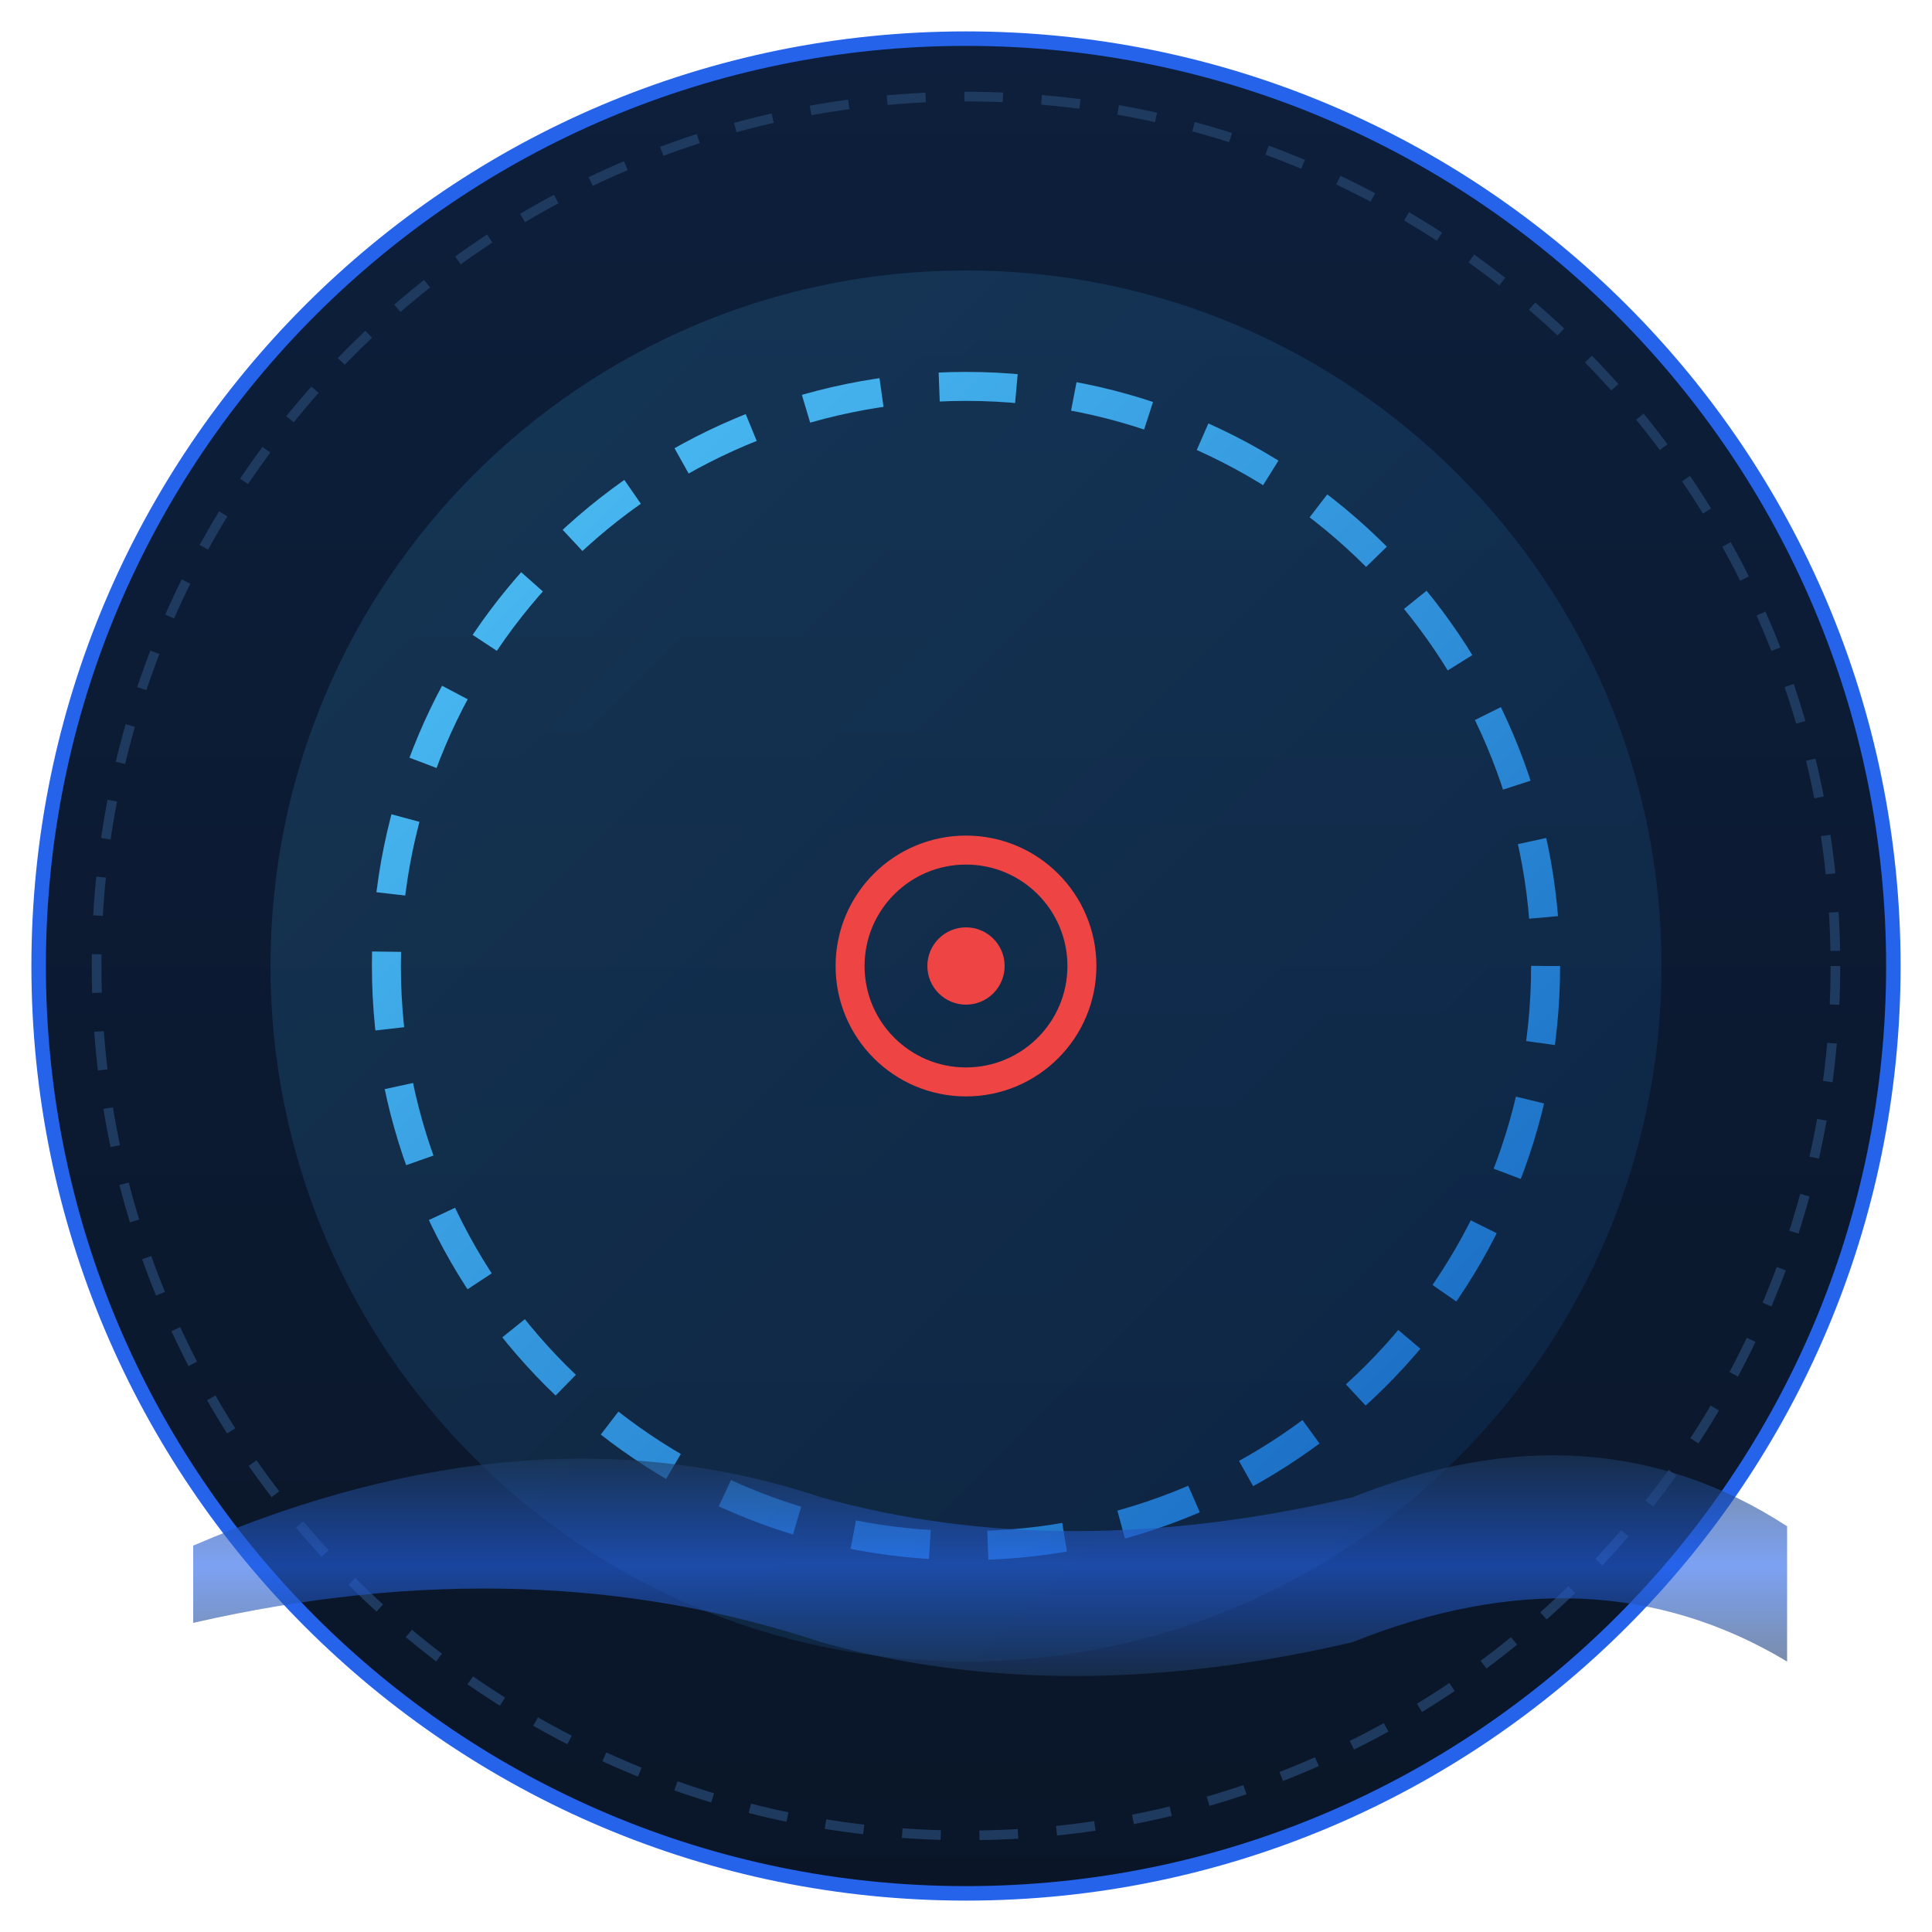
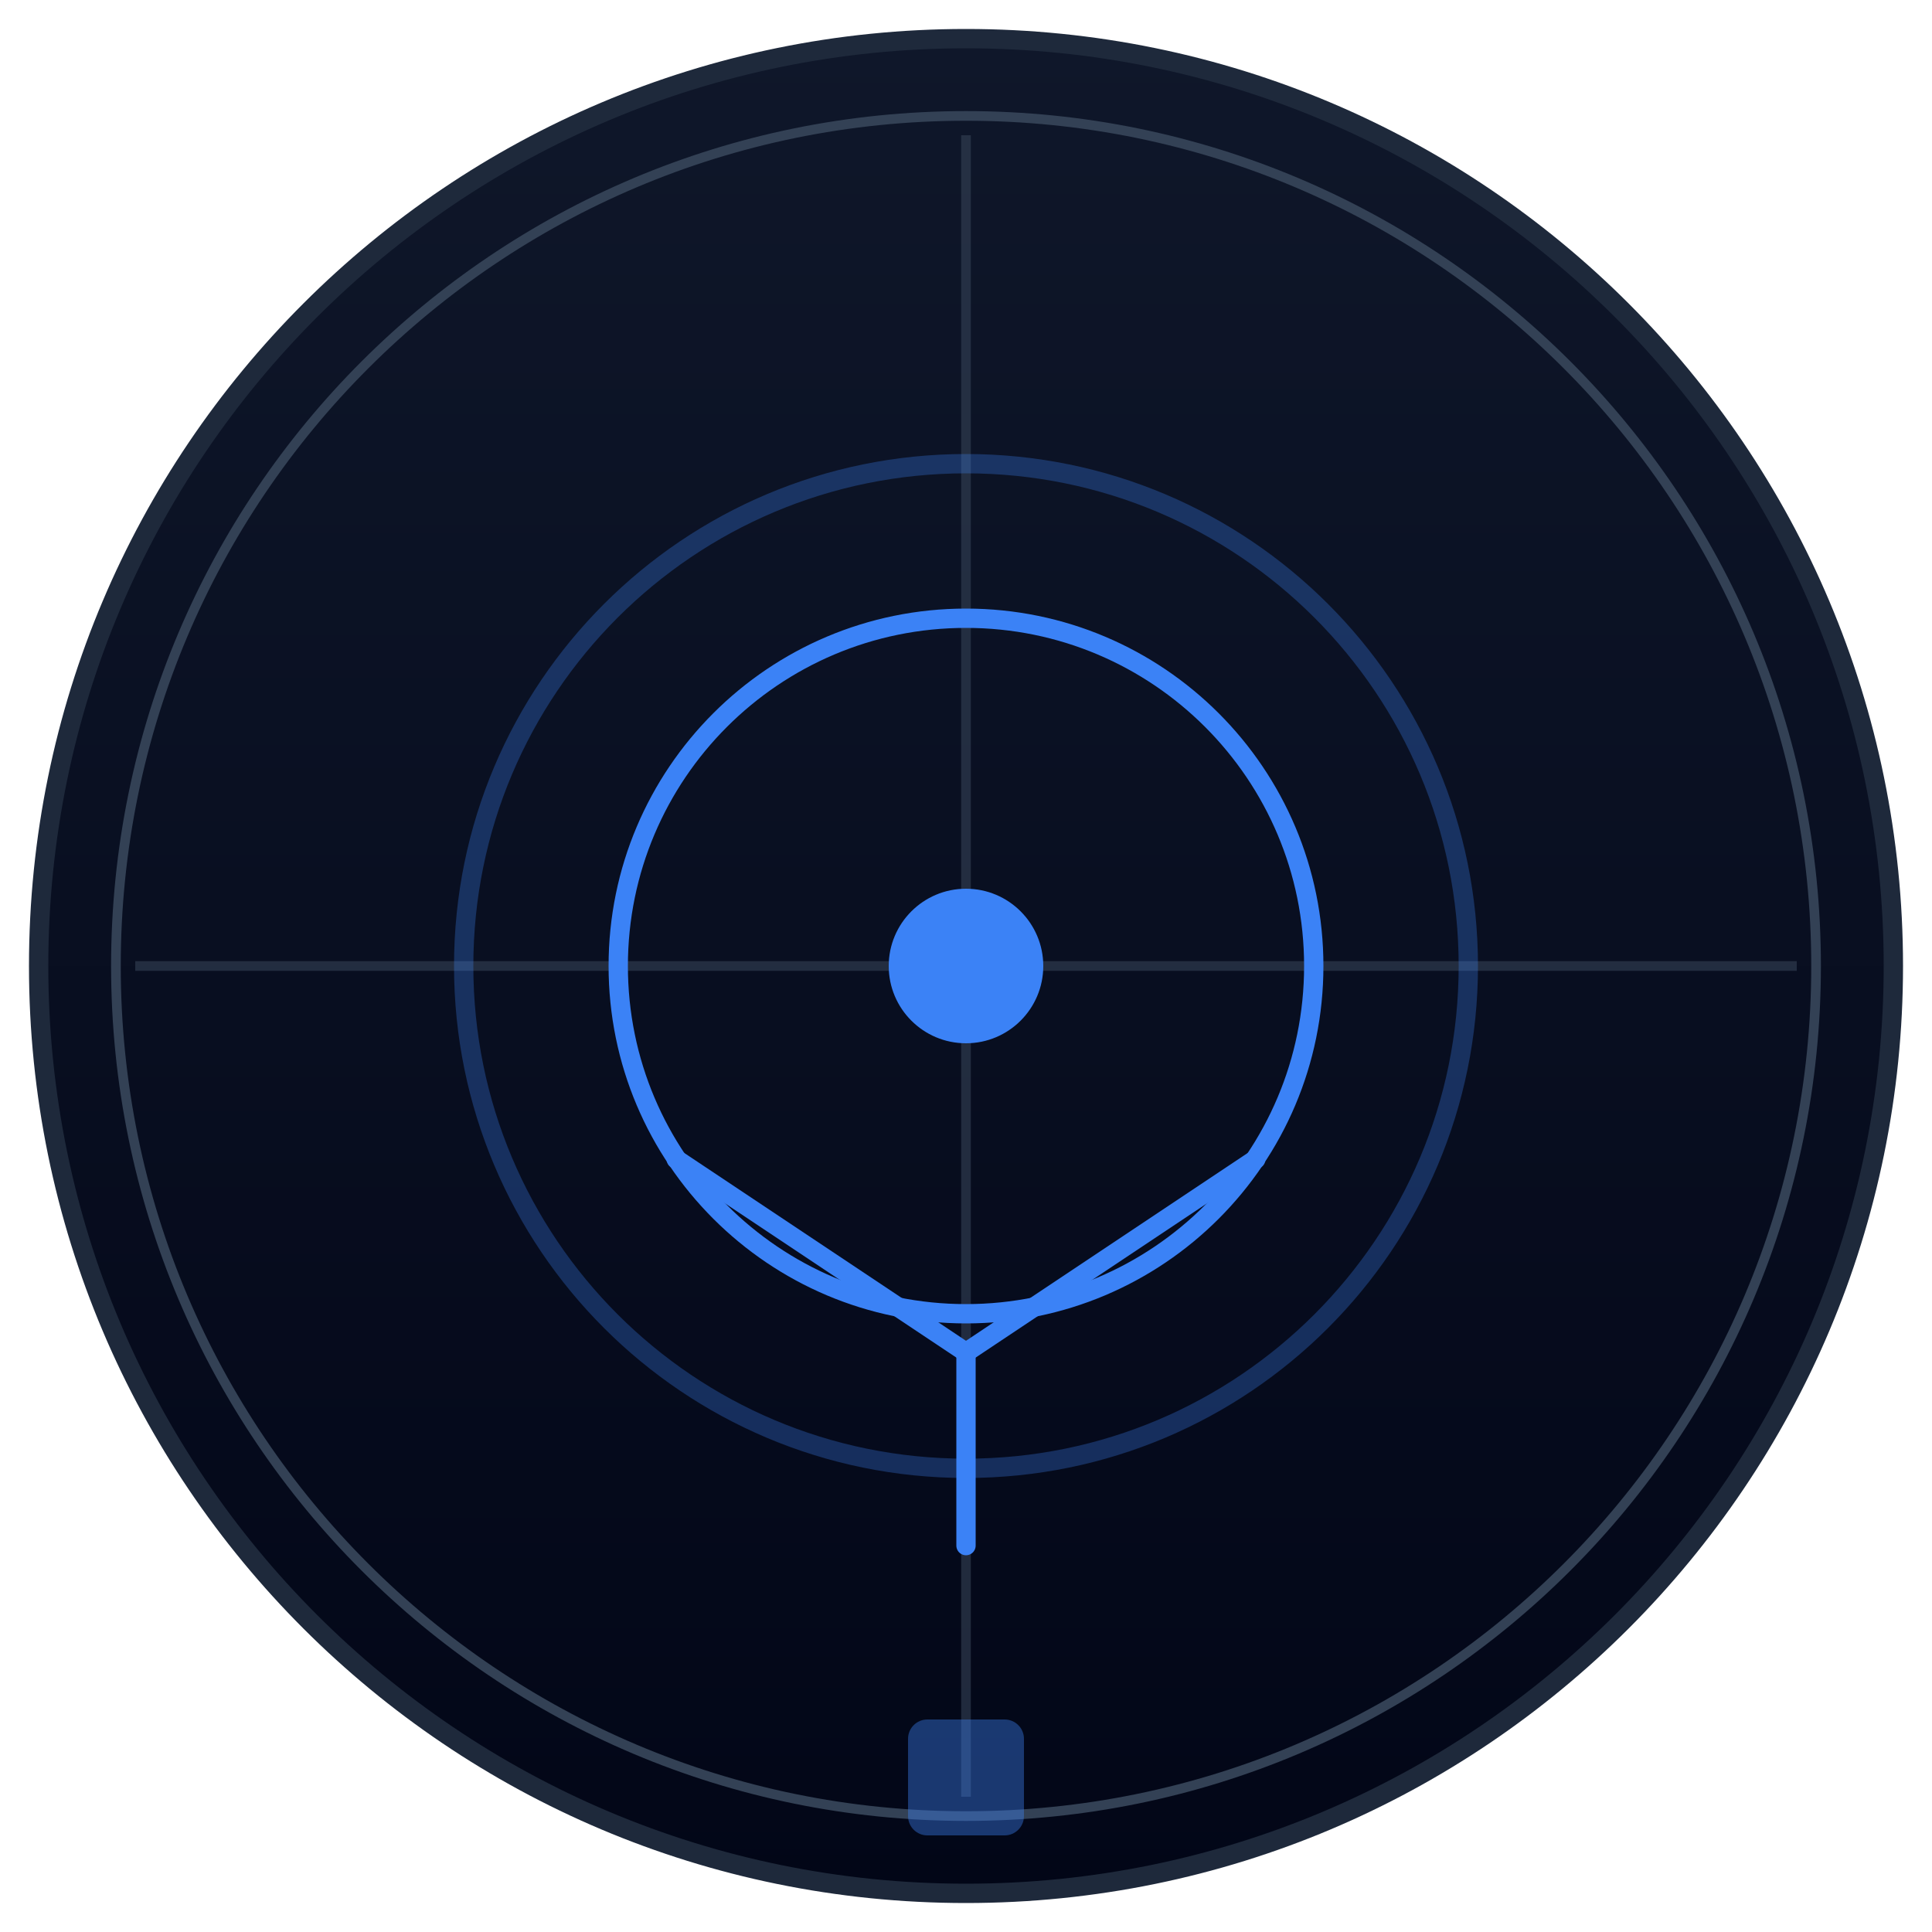
<svg xmlns="http://www.w3.org/2000/svg" width="200" height="200" viewBox="0 0 200 200">
  <defs>
    <linearGradient id="bg" x1="0" y1="0" x2="0" y2="1">
-       <stop offset="0%" stop-color="#0d1f3c" />
-       <stop offset="100%" stop-color="#0a1628" />
-     </linearGradient>
-     <linearGradient id="t" x1="0" y1="0" x2="1" y2="1">
-       <stop offset="0%" stop-color="#4fc3f7" />
-       <stop offset="100%" stop-color="#1565c0" />
-     </linearGradient>
-     <linearGradient id="wt" x1="0" y1="0" x2="0" y2="1">
-       <stop offset="0%" stop-color="#1e3a5f" />
-       <stop offset="50%" stop-color="#2563eb" />
-       <stop offset="100%" stop-color="#1e3a5f" />
+       <stop offset="0%" stop-color="#0f172a" />
+       <stop offset="100%" stop-color="#020617" />
    </linearGradient>
  </defs>
-   <circle cx="100" cy="100" r="96" fill="url(#bg)" stroke="#2563eb" stroke-width="1.5" />
-   <circle cx="100" cy="100" r="90" fill="none" stroke="#1e3a5f" stroke-width="1" stroke-dasharray="4 4" />
-   <circle cx="100" cy="100" r="72" fill="url(#t)" opacity="0.15" />
-   <circle cx="100" cy="100" r="60" fill="none" stroke="url(#t)" stroke-width="3" stroke-dasharray="8 6" />
-   <line x1="100" y1="12" x2="100" y2="188" stroke="url(#t)" stroke-width="2" opacity="0.4" />
-   <line x1="12" y1="100" x2="188" y2="100" stroke="url(#t)" stroke-width="2" opacity="0.4" />
-   <circle cx="100" cy="100" r="12" fill="none" stroke="#ef4444" stroke-width="3" />
-   <circle cx="100" cy="100" r="4" fill="#ef4444" />
-   <path d="M20 160 Q55 145 85 155 Q110 162 140 155 Q165 145 185 158 L185 172 Q165 160 140 170 Q110 177 85 170 Q55 160 20 168 Z" fill="url(#wt)" opacity="0.6" />
+   <circle cx="100" cy="100" r="96" fill="url(#bg)" stroke="#1e293b" stroke-width="2" />
+   <circle cx="100" cy="100" r="88" fill="none" stroke="#334155" stroke-width="1" />
+   <line x1="100" y1="14" x2="100" y2="186" stroke="#334155" stroke-width="1" opacity="0.6" />
+   <line x1="14" y1="100" x2="186" y2="100" stroke="#334155" stroke-width="1" opacity="0.6" />
+   <circle cx="100" cy="100" r="52" fill="none" stroke="#3b82f6" stroke-width="2" opacity="0.3" />
+   <circle cx="100" cy="100" r="36" fill="none" stroke="#3b82f6" stroke-width="2" />
+   <circle cx="100" cy="100" r="8" fill="#3b82f6" />
+   <path d="M70 120 L100 140 L130 120" fill="none" stroke="#3b82f6" stroke-width="2" stroke-linecap="round" stroke-linejoin="round" />
+   <path d="M100 140 L100 160" stroke="#3b82f6" stroke-width="2" stroke-linecap="round" />
+   <rect x="94" y="178" width="12" height="12" rx="2" fill="#3b82f6" opacity="0.4" />
</svg>
